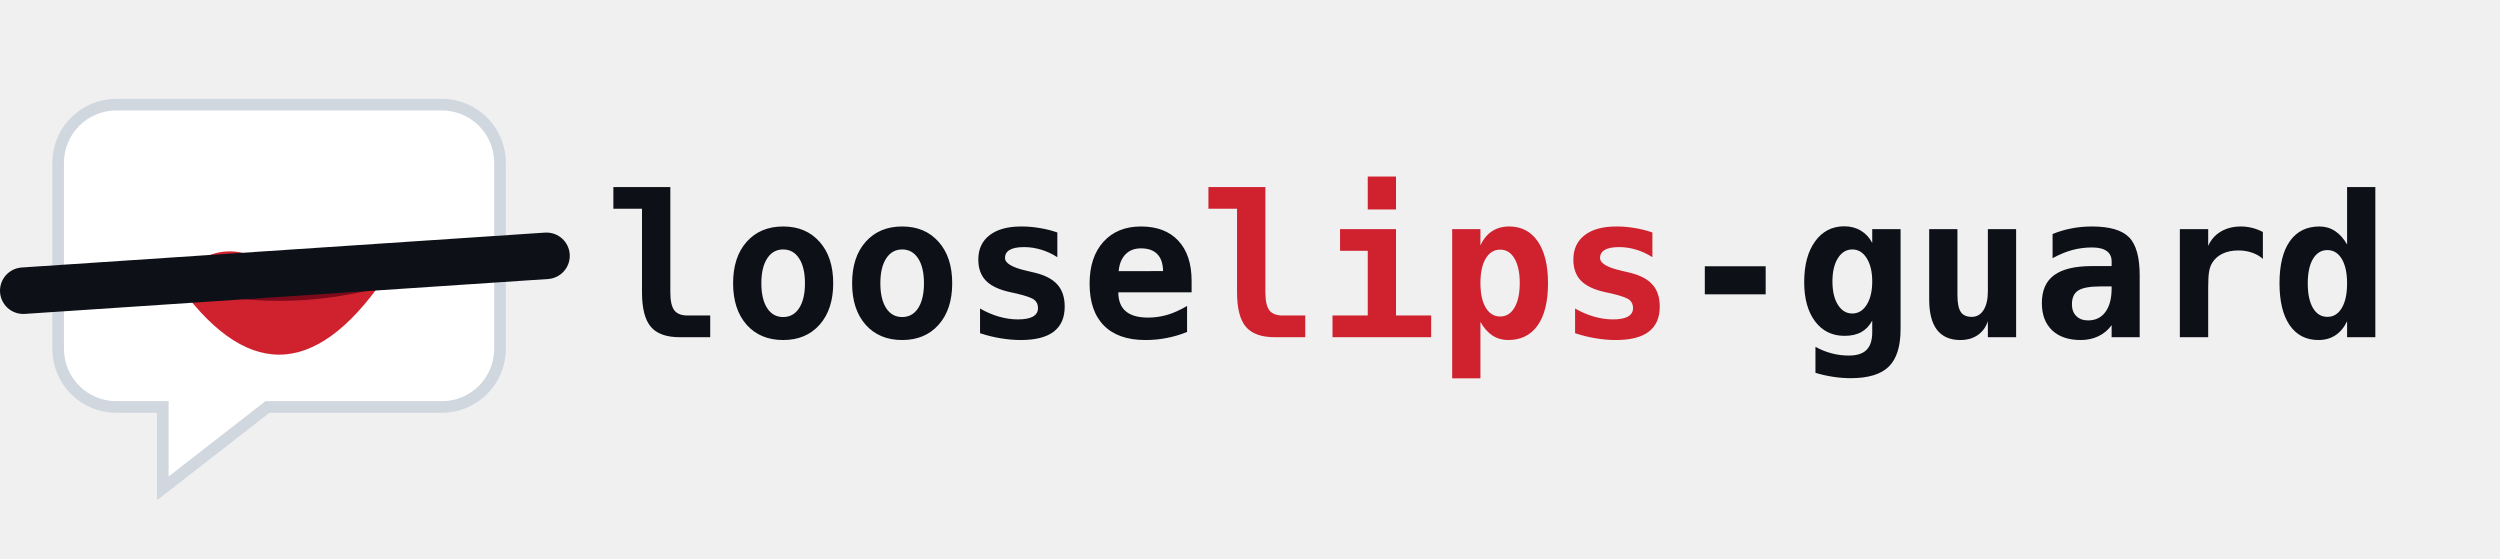
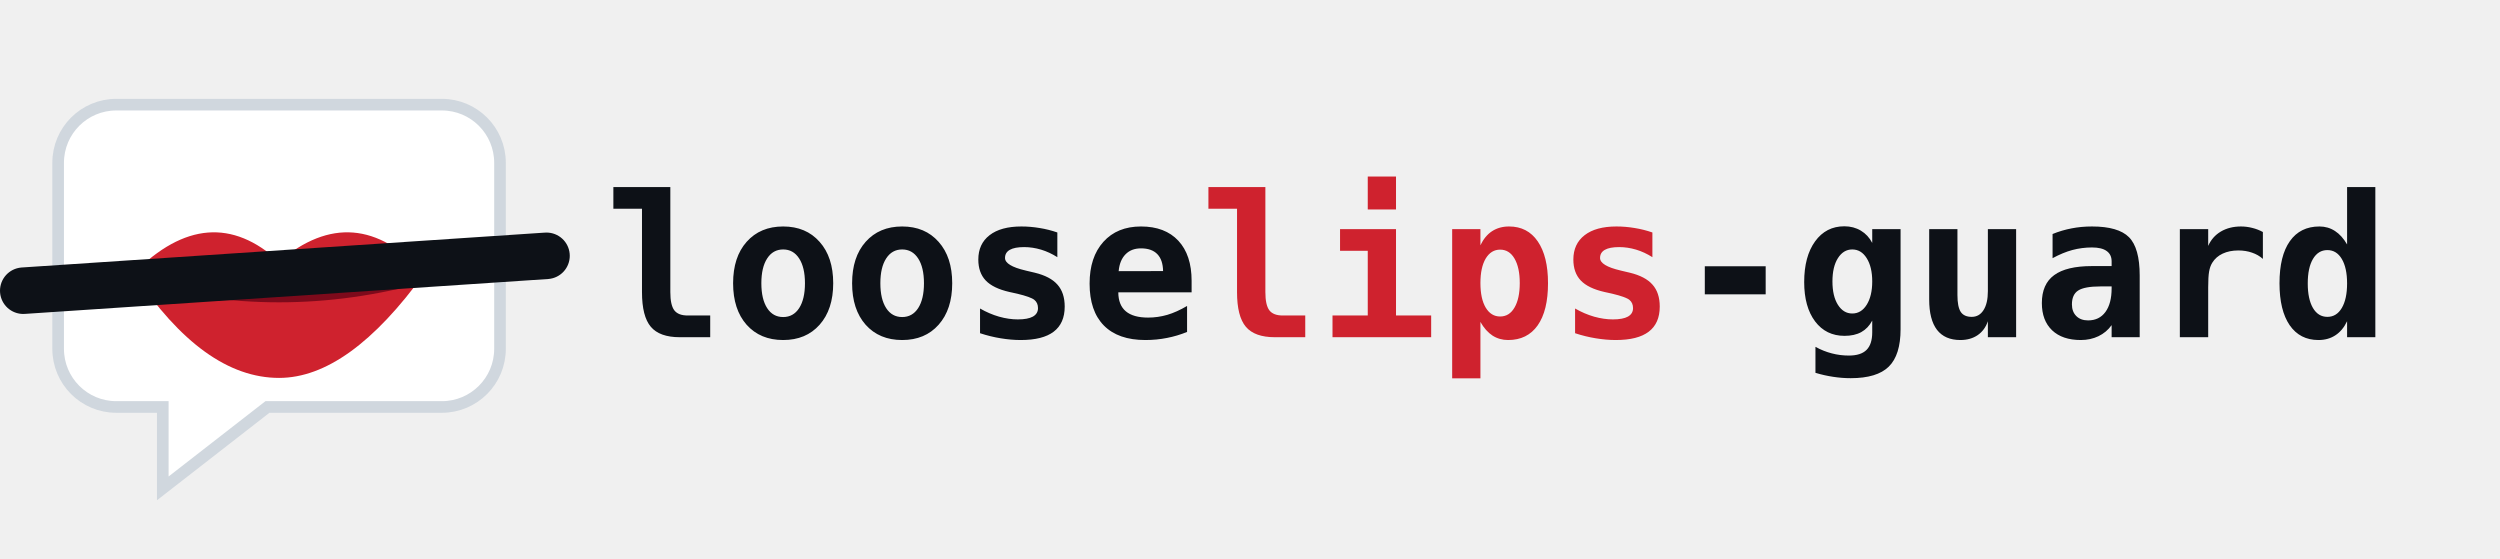
<svg xmlns="http://www.w3.org/2000/svg" viewBox="0 0 430 96" width="430" height="96" role="img" aria-label="looselips-guard">
  <path fill="#fff" stroke="#d0d7de" stroke-width="2" d="M20 18h56a10 10 0 0 1 10 10v32a10 10 0 0 1-10 10H46L28 84V70h-8a10 10 0 0 1-10-10V28a10 10 0 0 1 10-10z" />
-   <path fill="#cf222e" d="M30 48q9-9 18-1 9-8 18 1-9 13-18 13-9 0-18-13z" />
-   <path d="M30 48q18 5 36 0" fill="none" stroke="#7d0a1b" stroke-width="2.5" stroke-linecap="round" />
+   <path fill="#cf222e" d="M23 47q13-13 25-2 13-11 25 2-13 18-25 18-13 0-25-18z" />
+   <path d="M23 47q25 7 50 0" fill="none" stroke="#7d0a1b" stroke-width="3" stroke-linecap="round" />
  <path d="M4 50 L94 44" stroke="#0d1117" stroke-width="8" stroke-linecap="round" />
  <text x="104" y="58" font-family="ui-monospace,SFMono-Regular,Menlo,monospace" font-size="34" font-weight="700" fill="#0d1117">loose<tspan fill="#cf222e">lips</tspan>-guard</text>
</svg>
